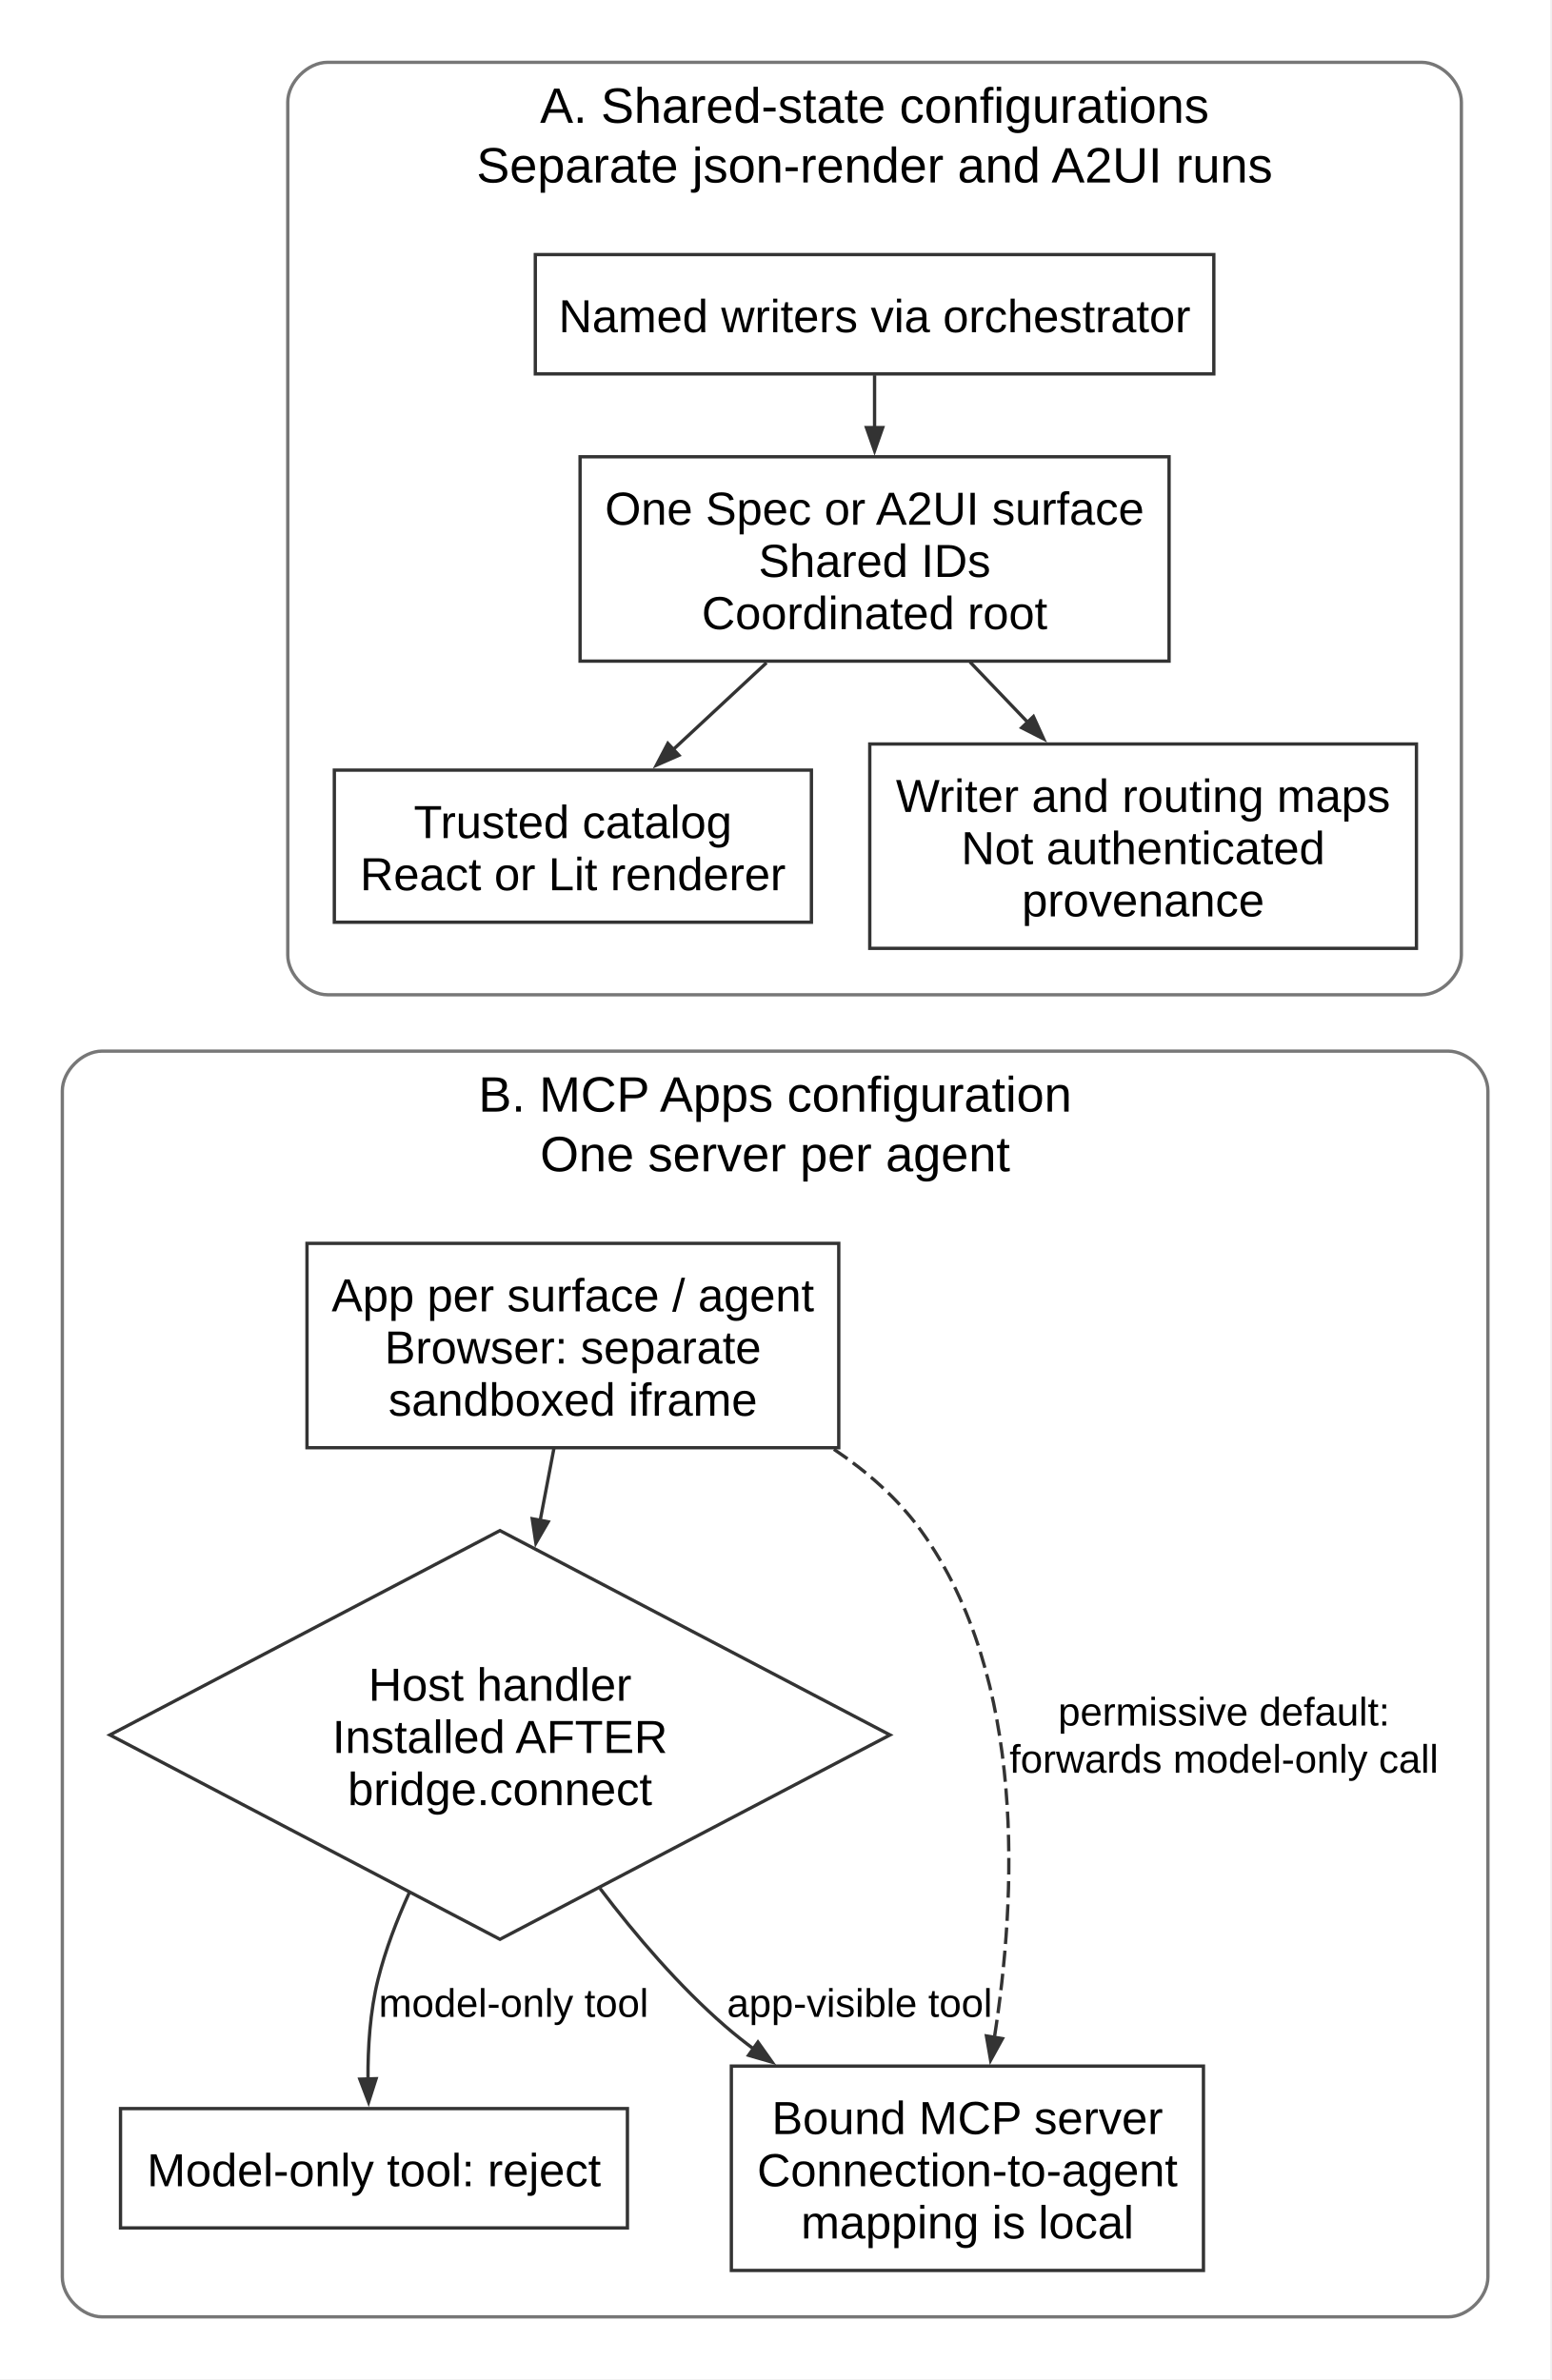
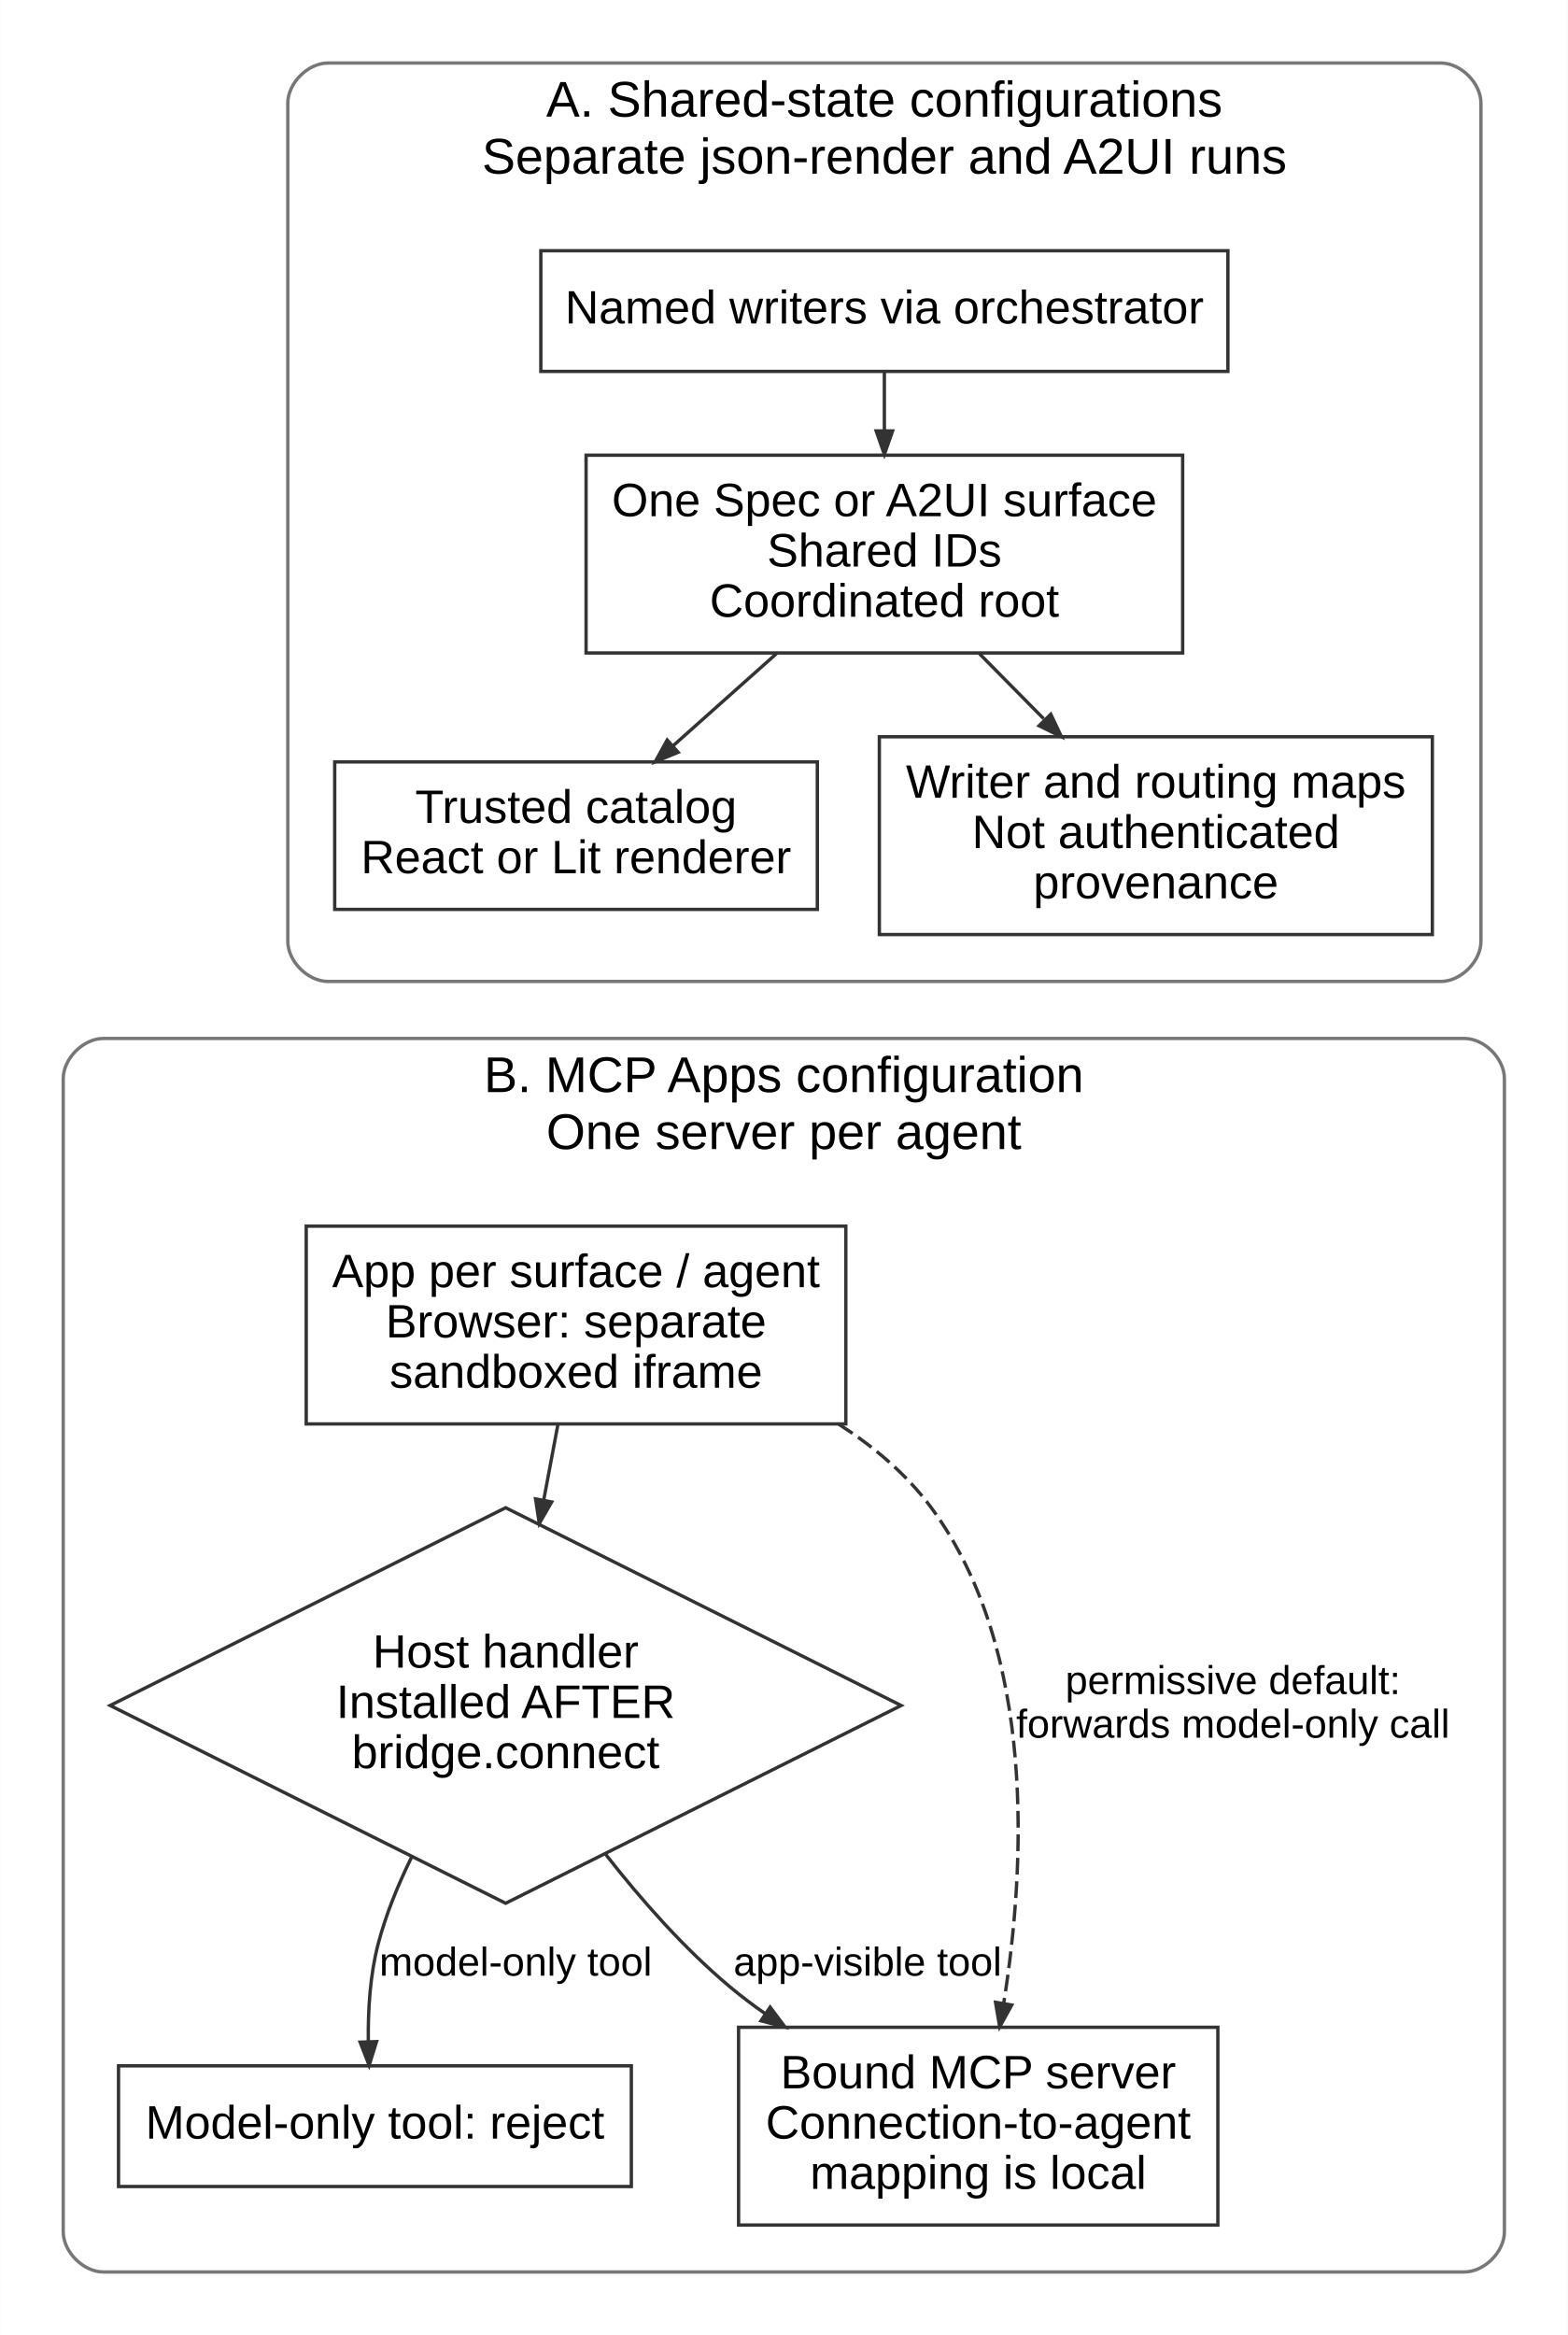
- <svg xmlns="http://www.w3.org/2000/svg" width="468pt" height="718pt" viewBox="0.00 0.00 468.00 718.00">
-   <g id="graph0" class="graph" transform="scale(1 1) rotate(0) translate(10.8 706.95)">
-     <polygon fill="white" stroke="none" points="-10.8,10.8 -10.8,-706.95 456.8,-706.95 456.8,10.8 -10.8,10.8" />
+ <svg xmlns="http://www.w3.org/2000/svg" width="468pt" height="697pt" viewBox="0.00 0.00 467.60 696.60">
+   <g id="graph0" class="graph" transform="scale(1 1) rotate(0) translate(10.8 685.8)">
+     <polygon fill="white" stroke="transparent" points="-10.8,10.8 -10.8,-685.8 456.8,-685.8 456.8,10.8 -10.8,10.8" />
    <g id="clust1" class="cluster">
-       <path fill="white" stroke="#777777" d="M88,-406.85C88,-406.85 418,-406.85 418,-406.85 424,-406.85 430,-412.85 430,-418.85 430,-418.85 430,-676.15 430,-676.15 430,-682.15 424,-688.15 418,-688.15 418,-688.15 88,-688.15 88,-688.15 82,-688.15 76,-682.15 76,-676.15 76,-676.15 76,-418.85 76,-418.85 76,-412.85 82,-406.85 88,-406.85" />
-       <text xml:space="preserve" text-anchor="middle" x="253" y="-669.9" font-family="Arial" font-size="15.00">A. Shared-state configurations</text>
-       <text xml:space="preserve" text-anchor="middle" x="253" y="-651.9" font-family="Arial" font-size="15.00">Separate json-render and A2UI runs</text>
+       <path fill="white" stroke="#777777" d="M87,-393C87,-393 419,-393 419,-393 425,-393 431,-399 431,-405 431,-405 431,-655 431,-655 431,-661 425,-667 419,-667 419,-667 87,-667 87,-667 81,-667 75,-661 75,-655 75,-655 75,-405 75,-405 75,-399 81,-393 87,-393" />
+       <text text-anchor="middle" x="253" y="-651" font-family="Arial" font-size="15.00">A. Shared-state configurations</text>
+       <text text-anchor="middle" x="253" y="-634" font-family="Arial" font-size="15.00">Separate json-render and A2UI runs</text>
    </g>
    <g id="clust2" class="cluster">
-       <path fill="white" stroke="#777777" d="M20,-8C20,-8 426,-8 426,-8 432,-8 438,-14 438,-20 438,-20 438,-377.85 438,-377.85 438,-383.85 432,-389.85 426,-389.85 426,-389.85 20,-389.85 20,-389.85 14,-389.85 8,-383.85 8,-377.85 8,-377.85 8,-20 8,-20 8,-14 14,-8 20,-8" />
-       <text xml:space="preserve" text-anchor="middle" x="223" y="-371.6" font-family="Arial" font-size="15.00">B. MCP Apps configuration</text>
-       <text xml:space="preserve" text-anchor="middle" x="223" y="-353.6" font-family="Arial" font-size="15.00">One server per agent</text>
+       <path fill="white" stroke="#777777" d="M20,-8C20,-8 426,-8 426,-8 432,-8 438,-14 438,-20 438,-20 438,-364 438,-364 438,-370 432,-376 426,-376 426,-376 20,-376 20,-376 14,-376 8,-370 8,-364 8,-364 8,-20 8,-20 8,-14 14,-8 20,-8" />
+       <text text-anchor="middle" x="223" y="-360" font-family="Arial" font-size="15.00">B. MCP Apps configuration</text>
+       <text text-anchor="middle" x="223" y="-343" font-family="Arial" font-size="15.00">One server per agent</text>
    </g>
    <g id="node1" class="node">
-       <polygon fill="white" stroke="#333333" points="355.33,-630.15 150.67,-630.15 150.67,-594.15 355.33,-594.15 355.33,-630.15" />
-       <text xml:space="preserve" text-anchor="middle" x="253" y="-606.73" font-family="Arial" font-size="14.00">Named writers via orchestrator</text>
+       <polygon fill="white" stroke="#333333" points="355.5,-611 150.5,-611 150.5,-575 355.5,-575 355.5,-611" />
+       <text text-anchor="middle" x="253" y="-589.3" font-family="Arial" font-size="14.00">Named writers via orchestrator</text>
    </g>
    <g id="node2" class="node">
-       <polygon fill="white" stroke="#333333" points="341.83,-569.15 164.17,-569.15 164.17,-507.5 341.83,-507.5 341.83,-569.15" />
-       <text xml:space="preserve" text-anchor="middle" x="253" y="-548.65" font-family="Arial" font-size="14.00">One Spec or A2UI surface</text>
-       <text xml:space="preserve" text-anchor="middle" x="253" y="-532.9" font-family="Arial" font-size="14.00">Shared IDs</text>
-       <text xml:space="preserve" text-anchor="middle" x="253" y="-517.15" font-family="Arial" font-size="14.00">Coordinated root</text>
+       <polygon fill="white" stroke="#333333" points="342,-550 164,-550 164,-491 342,-491 342,-550" />
+       <text text-anchor="middle" x="253" y="-531.8" font-family="Arial" font-size="14.00">One Spec or A2UI surface</text>
+       <text text-anchor="middle" x="253" y="-516.8" font-family="Arial" font-size="14.00">Shared IDs</text>
+       <text text-anchor="middle" x="253" y="-501.8" font-family="Arial" font-size="14.00">Coordinated root</text>
    </g>
    <g id="edge1" class="edge">
-       <path fill="none" stroke="#333333" d="M253,-593.76C253,-588.85 253,-583.31 253,-577.68" />
-       <polygon fill="#333333" stroke="#333333" points="255.45,-577.96 253,-570.96 250.55,-577.96 255.45,-577.96" />
+       <path fill="none" stroke="#333333" d="M253,-574.93C253,-569.6 253,-563.51 253,-557.39" />
+       <polygon fill="#333333" stroke="#333333" points="255.45,-557.24 253,-550.24 250.55,-557.24 255.45,-557.24" />
    </g>
    <g id="node3" class="node">
-       <polygon fill="white" stroke="#333333" points="233.95,-474.62 90.05,-474.62 90.05,-428.73 233.95,-428.73 233.95,-474.62" />
-       <text xml:space="preserve" text-anchor="middle" x="162" y="-454.12" font-family="Arial" font-size="14.00">Trusted catalog</text>
-       <text xml:space="preserve" text-anchor="middle" x="162" y="-438.38" font-family="Arial" font-size="14.00">React or Lit renderer</text>
+       <polygon fill="white" stroke="#333333" points="233,-458.5 89,-458.5 89,-414.5 233,-414.5 233,-458.5" />
+       <text text-anchor="middle" x="161" y="-440.3" font-family="Arial" font-size="14.00">Trusted catalog</text>
+       <text text-anchor="middle" x="161" y="-425.3" font-family="Arial" font-size="14.00">React or Lit renderer</text>
    </g>
    <g id="edge2" class="edge">
-       <path fill="none" stroke="#333333" d="M220.4,-507C211.21,-498.45 201.24,-489.18 192.19,-480.76" />
-       <polygon fill="#333333" stroke="#333333" points="193.99,-479.09 187.2,-476.11 190.65,-482.68 193.99,-479.09" />
+       <path fill="none" stroke="#333333" d="M220.82,-490.82C210.77,-481.86 199.74,-472.03 189.92,-463.28" />
+       <polygon fill="#333333" stroke="#333333" points="191.46,-461.37 184.61,-458.54 188.2,-465.03 191.46,-461.37" />
    </g>
    <g id="node4" class="node">
-       <polygon fill="white" stroke="#333333" points="416.45,-482.5 251.55,-482.5 251.55,-420.85 416.45,-420.85 416.45,-482.5" />
-       <text xml:space="preserve" text-anchor="middle" x="334" y="-462" font-family="Arial" font-size="14.00">Writer and routing maps</text>
-       <text xml:space="preserve" text-anchor="middle" x="334" y="-446.25" font-family="Arial" font-size="14.00">Not authenticated</text>
-       <text xml:space="preserve" text-anchor="middle" x="334" y="-430.5" font-family="Arial" font-size="14.00">provenance</text>
+       <polygon fill="white" stroke="#333333" points="416.5,-466 251.5,-466 251.5,-407 416.5,-407 416.5,-466" />
+       <text text-anchor="middle" x="334" y="-447.8" font-family="Arial" font-size="14.00">Writer and routing maps</text>
+       <text text-anchor="middle" x="334" y="-432.8" font-family="Arial" font-size="14.00">Not authenticated</text>
+       <text text-anchor="middle" x="334" y="-417.8" font-family="Arial" font-size="14.00">provenance</text>
    </g>
    <g id="edge3" class="edge">
-       <path fill="none" stroke="#333333" d="M281.79,-507.24C287.45,-501.33 293.44,-495.06 299.27,-488.97" />
-       <polygon fill="#333333" stroke="#333333" points="300.92,-490.79 303.99,-484.04 297.38,-487.4 300.92,-490.79" />
+       <path fill="none" stroke="#333333" d="M281.33,-490.82C287.53,-484.54 294.15,-477.84 300.53,-471.38" />
+       <polygon fill="#333333" stroke="#333333" points="302.65,-472.73 305.82,-466.02 299.16,-469.28 302.65,-472.73" />
    </g>
    <g id="node5" class="node">
-       <polygon fill="white" stroke="#333333" points="242.2,-331.85 81.8,-331.85 81.8,-270.2 242.2,-270.2 242.2,-331.85" />
-       <text xml:space="preserve" text-anchor="middle" x="162" y="-311.35" font-family="Arial" font-size="14.00">App per surface / agent</text>
-       <text xml:space="preserve" text-anchor="middle" x="162" y="-295.6" font-family="Arial" font-size="14.00">Browser: separate</text>
-       <text xml:space="preserve" text-anchor="middle" x="162" y="-279.85" font-family="Arial" font-size="14.00">sandboxed iframe</text>
+       <polygon fill="white" stroke="#333333" points="241.5,-320 80.5,-320 80.5,-261 241.5,-261 241.5,-320" />
+       <text text-anchor="middle" x="161" y="-301.8" font-family="Arial" font-size="14.00">App per surface / agent</text>
+       <text text-anchor="middle" x="161" y="-286.8" font-family="Arial" font-size="14.00">Browser: separate</text>
+       <text text-anchor="middle" x="161" y="-271.8" font-family="Arial" font-size="14.00">sandboxed iframe</text>
    </g>
    <g id="node6" class="node">
-       <polygon fill="white" stroke="#333333" points="140,-245.2 22.34,-183.55 140,-121.9 257.66,-183.55 140,-245.2" />
-       <text xml:space="preserve" text-anchor="middle" x="140" y="-193.88" font-family="Arial" font-size="14.00">Host handler</text>
-       <text xml:space="preserve" text-anchor="middle" x="140" y="-178.12" font-family="Arial" font-size="14.00">Installed AFTER</text>
-       <text xml:space="preserve" text-anchor="middle" x="140" y="-162.38" font-family="Arial" font-size="14.00">bridge.connect</text>
+       <polygon fill="white" stroke="#333333" points="140,-236 22,-177 140,-118 258,-177 140,-236" />
+       <text text-anchor="middle" x="140" y="-188.3" font-family="Arial" font-size="14.00">Host handler</text>
+       <text text-anchor="middle" x="140" y="-173.3" font-family="Arial" font-size="14.00">Installed AFTER</text>
+       <text text-anchor="middle" x="140" y="-158.3" font-family="Arial" font-size="14.00">bridge.connect</text>
    </g>
    <g id="edge4" class="edge">
-       <path fill="none" stroke="#333333" d="M156.28,-269.99C154.99,-263.21 153.57,-255.78 152.13,-248.2" />
-       <polygon fill="#333333" stroke="#333333" points="154.55,-247.85 150.84,-241.44 149.74,-248.77 154.55,-247.85" />
+       <path fill="none" stroke="#333333" d="M155.59,-260.79C154.29,-253.87 152.85,-246.22 151.39,-238.45" />
+       <polygon fill="#333333" stroke="#333333" points="153.74,-237.72 150.04,-231.3 148.93,-238.63 153.74,-237.72" />
    </g>
    <g id="node7" class="node">
-       <polygon fill="white" stroke="#333333" points="352.2,-83.65 209.8,-83.65 209.8,-22 352.2,-22 352.2,-83.65" />
-       <text xml:space="preserve" text-anchor="middle" x="281" y="-63.15" font-family="Arial" font-size="14.00">Bound MCP server</text>
-       <text xml:space="preserve" text-anchor="middle" x="281" y="-47.4" font-family="Arial" font-size="14.00">Connection-to-agent</text>
-       <text xml:space="preserve" text-anchor="middle" x="281" y="-31.65" font-family="Arial" font-size="14.00">mapping is local</text>
+       <polygon fill="white" stroke="#333333" points="352.5,-81 209.5,-81 209.5,-22 352.5,-22 352.5,-81" />
+       <text text-anchor="middle" x="281" y="-62.8" font-family="Arial" font-size="14.00">Bound MCP server</text>
+       <text text-anchor="middle" x="281" y="-47.8" font-family="Arial" font-size="14.00">Connection-to-agent</text>
+       <text text-anchor="middle" x="281" y="-32.8" font-family="Arial" font-size="14.00">mapping is local</text>
    </g>
    <g id="edge7" class="edge">
-       <path fill="none" stroke="#333333" stroke-dasharray="5,2" d="M240.74,-269.72C250.81,-262.97 260.02,-254.87 267,-245.2 299.2,-200.6 295.69,-133.92 289.13,-92.19" />
-       <polygon fill="#333333" stroke="#333333" points="291.57,-91.93 288,-85.43 286.74,-92.74 291.57,-91.93" />
-       <text xml:space="preserve" text-anchor="middle" x="358.38" y="-186.4" font-family="Arial" font-size="12.00">permissive default:</text>
-       <text xml:space="preserve" text-anchor="middle" x="358.38" y="-172.15" font-family="Arial" font-size="12.00">forwards model-only call</text>
+       <path fill="none" stroke="#333333" stroke-dasharray="5,2" d="M239.35,-260.94C249.94,-254.18 259.66,-245.95 267,-236 298.6,-193.16 295,-128.34 288.63,-88.31" />
+       <polygon fill="#333333" stroke="#333333" points="291,-87.63 287.41,-81.14 286.17,-88.45 291,-87.63" />
+       <text text-anchor="middle" x="357" y="-180.4" font-family="Arial" font-size="12.00">permissive default:</text>
+       <text text-anchor="middle" x="357" y="-167.4" font-family="Arial" font-size="12.00">forwards model-only call</text>
    </g>
    <g id="edge5" class="edge">
-       <path fill="none" stroke="#333333" d="M170.19,-137.25C181.06,-122.92 194.1,-107.69 208,-95.65 210.82,-93.21 213.8,-90.84 216.89,-88.55" />
-       <polygon fill="#333333" stroke="#333333" points="217.82,-90.89 222.11,-84.84 214.99,-86.9 217.82,-90.89" />
-       <text xml:space="preserve" text-anchor="middle" x="248.5" y="-98.5" font-family="Arial" font-size="12.00">app-visible tool</text>
+       <path fill="none" stroke="#333333" d="M169.82,-132.62C180.53,-118.92 193.36,-104.4 207,-93 210.32,-90.23 213.86,-87.55 217.52,-85" />
+       <polygon fill="#333333" stroke="#333333" points="218.92,-87.01 223.36,-81.07 216.18,-82.94 218.92,-87.01" />
+       <text text-anchor="middle" x="248" y="-96.4" font-family="Arial" font-size="12.00">app-visible tool</text>
    </g>
    <g id="node8" class="node">
-       <polygon fill="white" stroke="#333333" points="178.45,-70.83 25.55,-70.83 25.55,-34.83 178.45,-34.83 178.45,-70.83" />
-       <text xml:space="preserve" text-anchor="middle" x="102" y="-47.4" font-family="Arial" font-size="14.00">Model-only tool: reject</text>
+       <polygon fill="white" stroke="#333333" points="177.5,-69.5 24.5,-69.5 24.5,-33.5 177.5,-33.5 177.5,-69.5" />
+       <text text-anchor="middle" x="101" y="-47.8" font-family="Arial" font-size="14.00">Model-only tool: reject</text>
    </g>
    <g id="edge6" class="edge">
-       <path fill="none" stroke="#333333" d="M112.7,-136.06C108.84,-127.6 105.45,-118.68 103.25,-109.9 100.82,-100.21 100.14,-89.28 100.2,-79.66" />
-       <polygon fill="#333333" stroke="#333333" points="102.64,-79.85 100.38,-72.78 97.74,-79.71 102.64,-79.85" />
-       <text xml:space="preserve" text-anchor="middle" x="144.12" y="-98.5" font-family="Arial" font-size="12.00">model-only tool</text>
+       <path fill="none" stroke="#333333" d="M111.94,-131.76C107.87,-123.48 104.29,-114.69 102,-106 99.53,-96.64 98.91,-86.05 99.03,-76.76" />
+       <polygon fill="#333333" stroke="#333333" points="101.48,-76.73 99.27,-69.65 96.59,-76.56 101.48,-76.73" />
+       <text text-anchor="middle" x="143" y="-96.4" font-family="Arial" font-size="12.00">model-only tool</text>
    </g>
  </g>
</svg>
